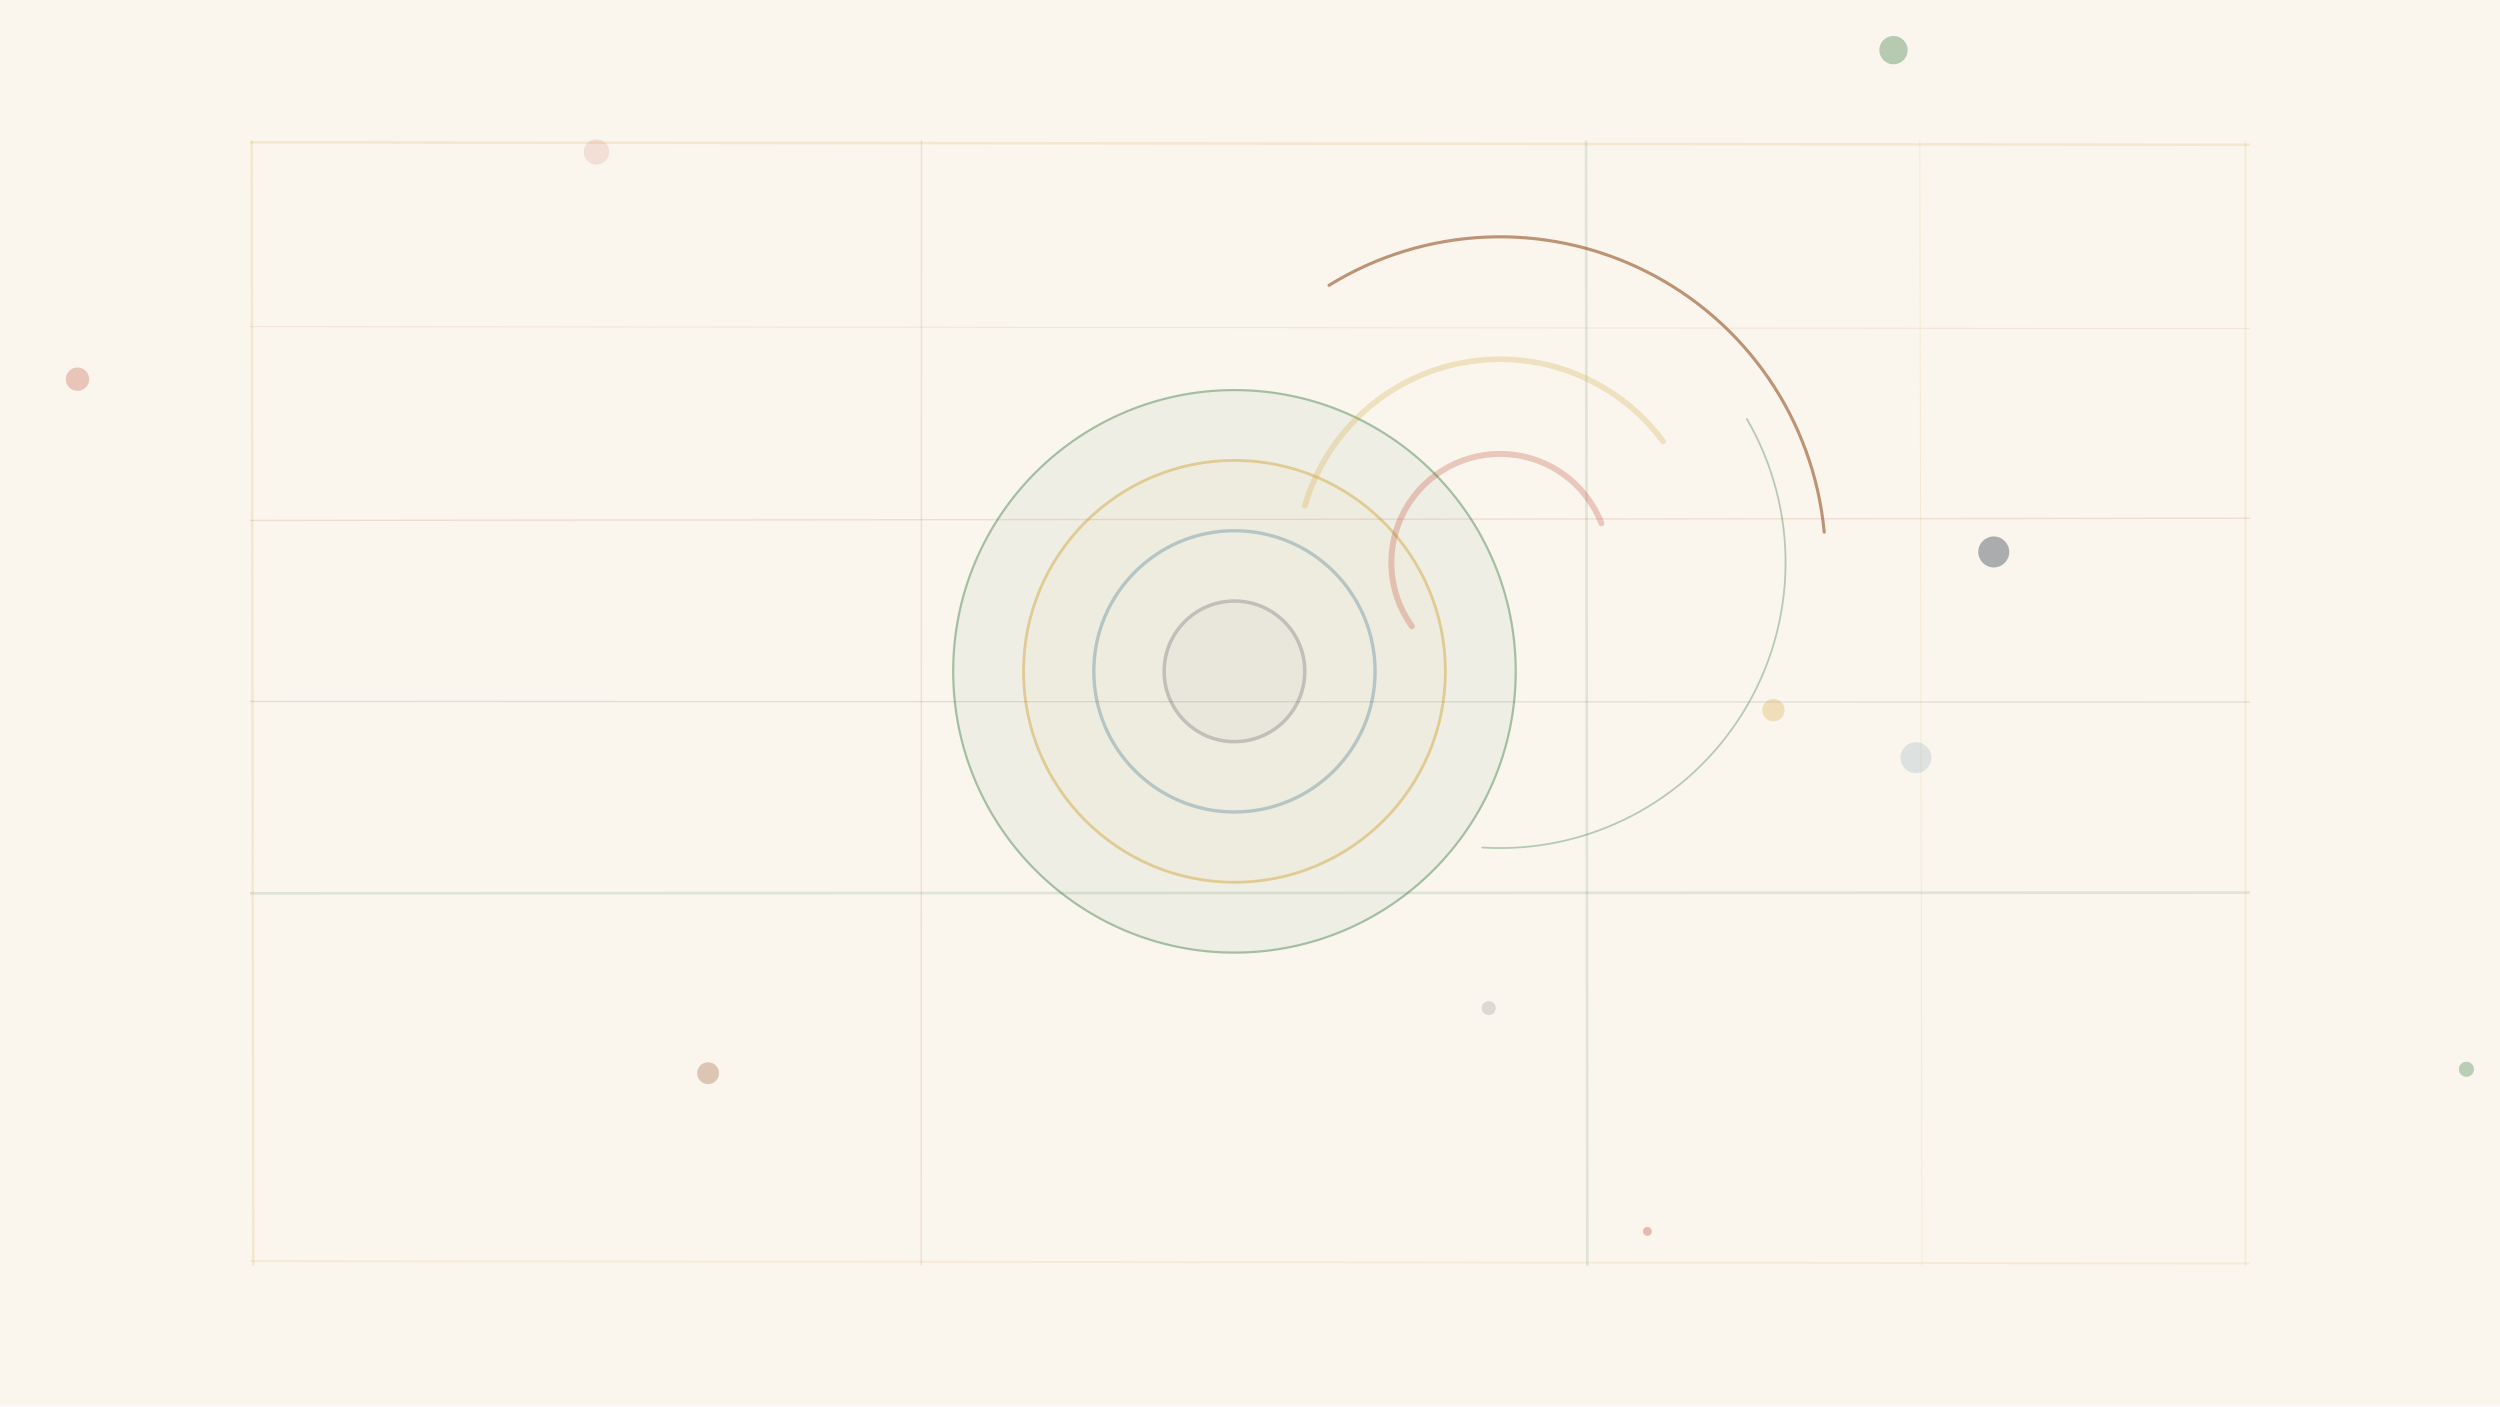
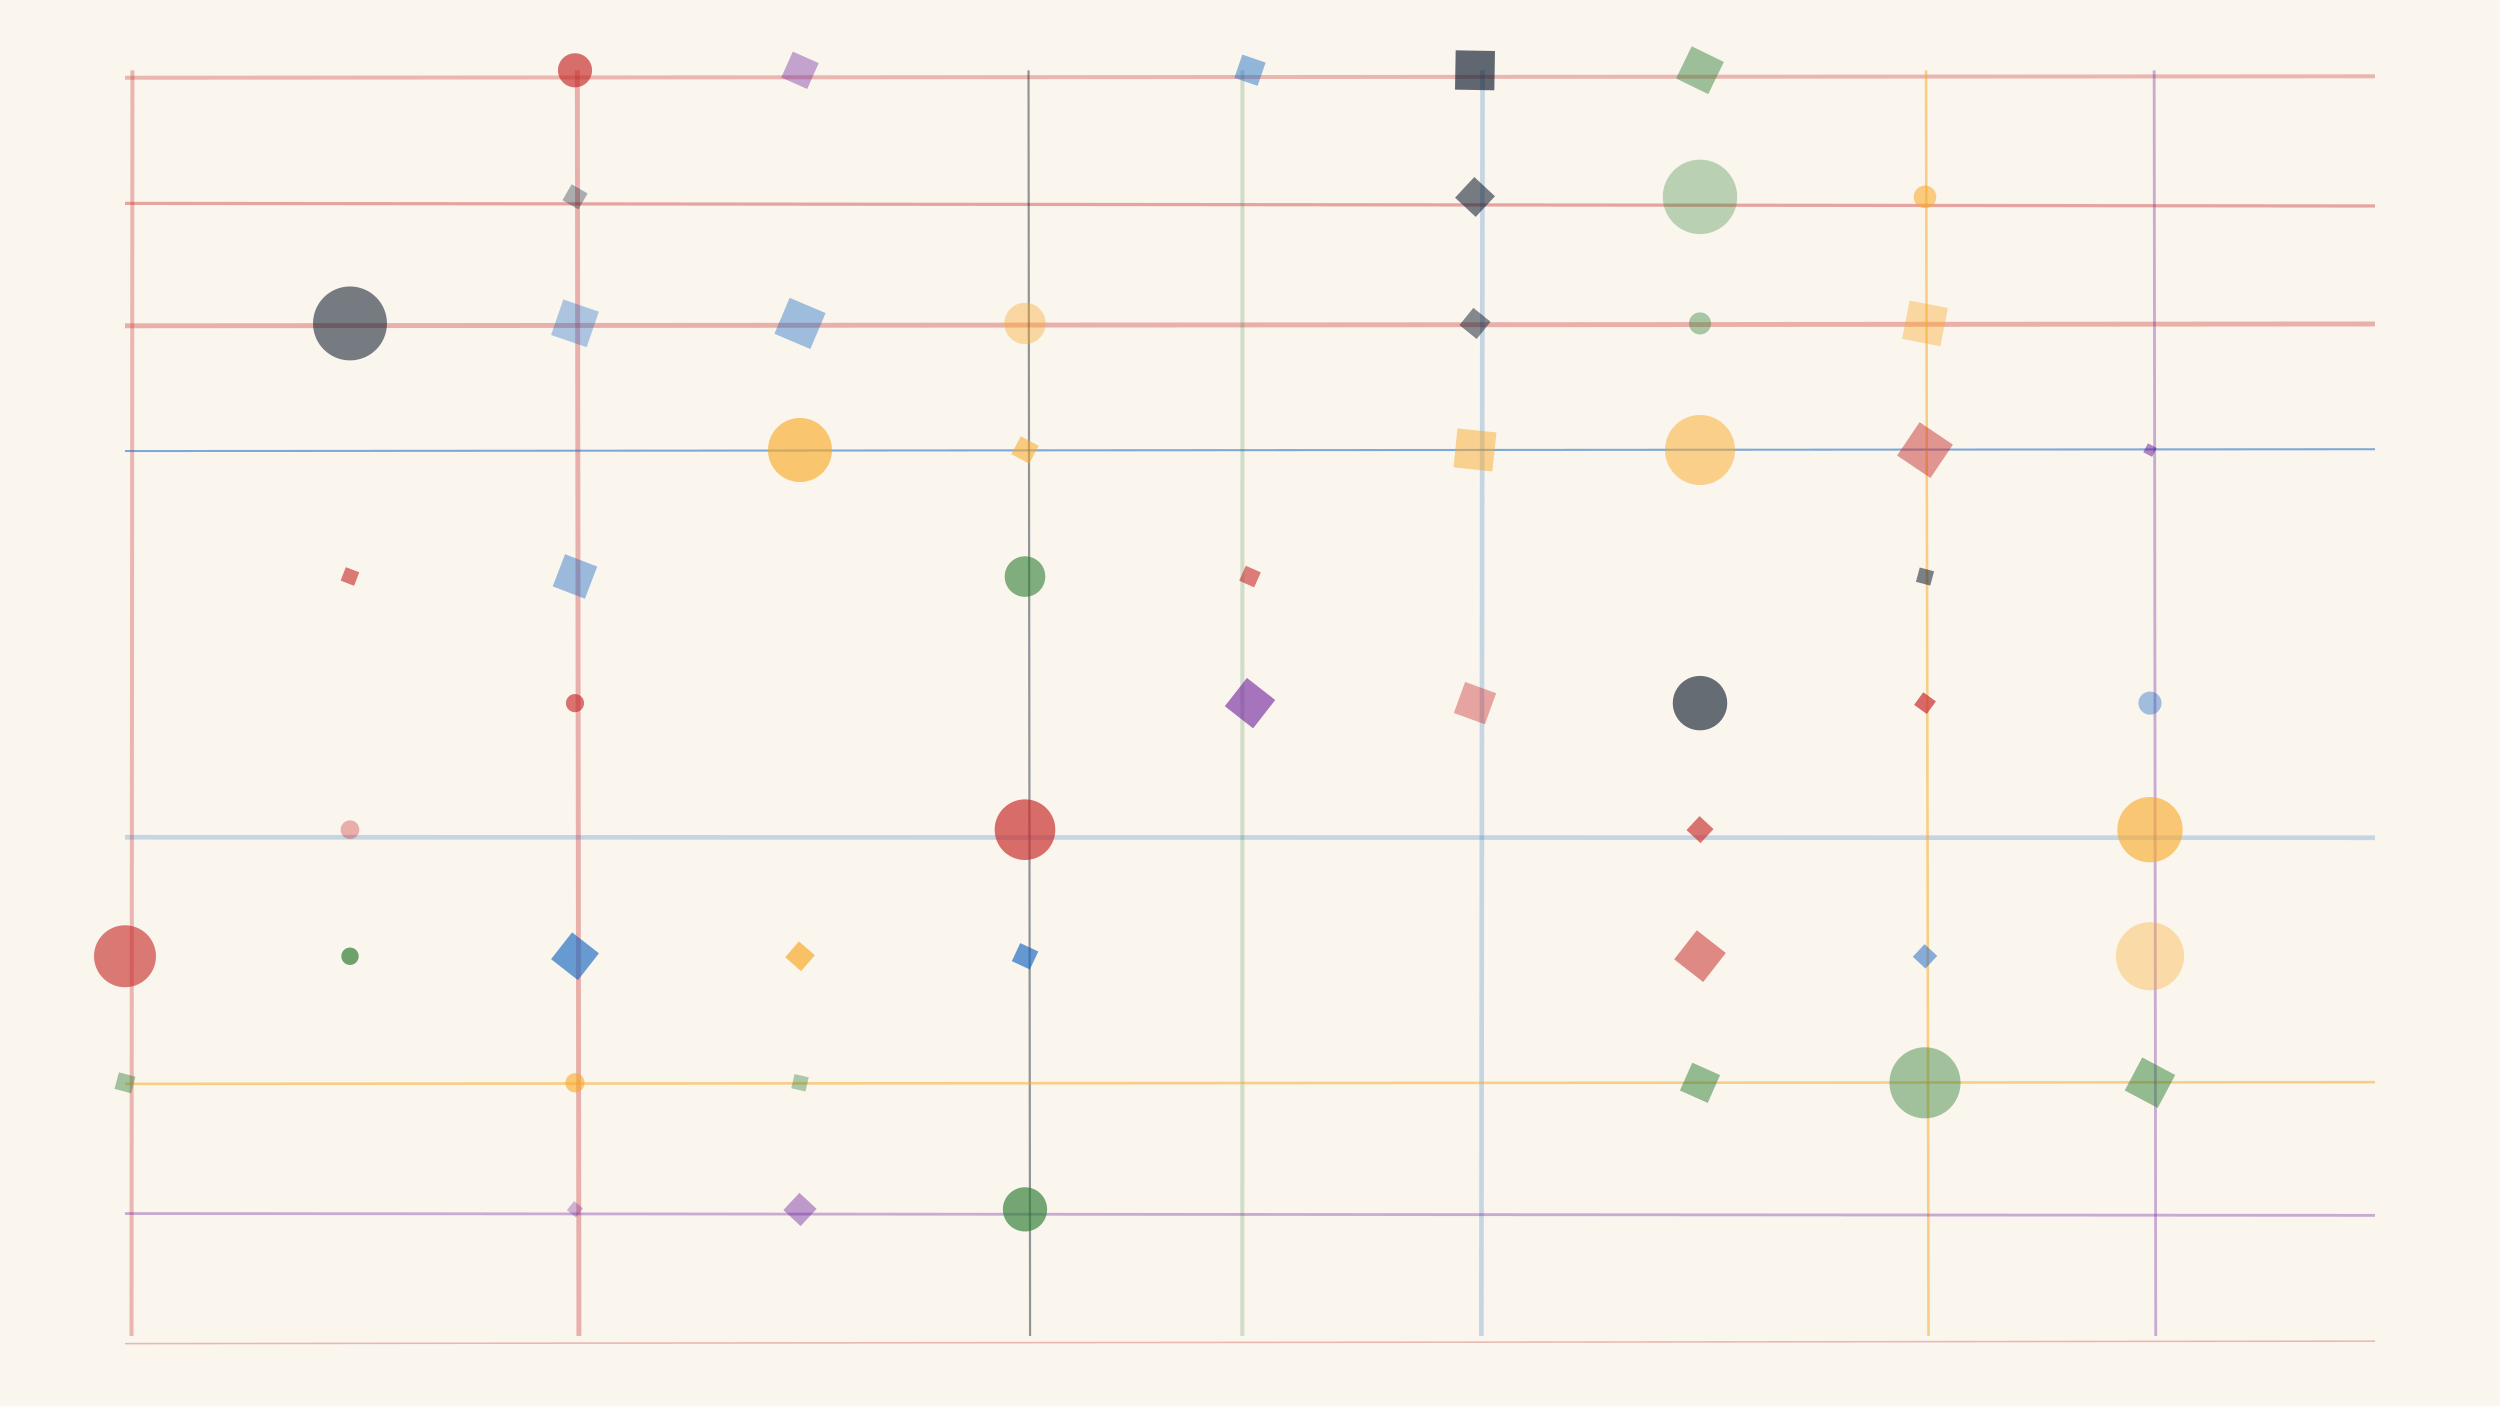
<svg xmlns="http://www.w3.org/2000/svg" viewBox="0 0 1920 1080" width="1920" height="1080">
  <rect width="1920" height="1080" fill="#FAF6EE" />
-   <circle cx="948.06" cy="515.593" r="216.0" fill="#2B7038" fill-opacity="0.12" stroke="#2B7038" stroke-width="1.7" opacity="0.42" />
-   <circle cx="948.06" cy="515.593" r="162.0" fill="#D4A843" fill-opacity="0.07" stroke="#D4A843" stroke-width="2.2" opacity="0.50" />
-   <circle cx="948.06" cy="515.593" r="108.0" fill="none" fill-opacity="0.00" stroke="#1B5E80" stroke-width="2.6" opacity="0.27" />
-   <circle cx="948.06" cy="515.593" r="54.0" fill="#0A1628" fill-opacity="0.09" stroke="#0A1628" stroke-width="2.7" opacity="0.21" />
-   <line x1="192" y1="109.3" x2="1728" y2="111.2" stroke="#D4A843" stroke-width="2.0" opacity="0.19" />
-   <line x1="193.3" y1="108" x2="194.5" y2="972" stroke="#D4A843" stroke-width="2.0" opacity="0.19" />
-   <line x1="192" y1="250.8" x2="1728" y2="252.4" stroke="#B7311A" stroke-width="0.8" opacity="0.10" />
-   <line x1="192" y1="399.7" x2="1728" y2="398.0" stroke="#B7311A" stroke-width="1.1" opacity="0.13" />
-   <line x1="707.7" y1="108" x2="707.5" y2="972" stroke="#B7311A" stroke-width="1.1" opacity="0.13" />
-   <line x1="192" y1="538.7" x2="1728" y2="539.2" stroke="#0A1628" stroke-width="1.0" opacity="0.11" />
-   <line x1="192" y1="686.1" x2="1728" y2="685.5" stroke="#2B7038" stroke-width="2.1" opacity="0.13" />
-   <line x1="1218.1" y1="108" x2="1219.1" y2="972" stroke="#2B7038" stroke-width="2.1" opacity="0.13" />
-   <line x1="1474.4" y1="108" x2="1476.1" y2="972" stroke="#D4A843" stroke-width="0.8" opacity="0.15" />
-   <line x1="192" y1="968.5" x2="1728" y2="970.3" stroke="#D4A843" stroke-width="1.6" opacity="0.13" />
-   <line x1="1724.5" y1="108" x2="1724.5" y2="972" stroke="#D4A843" stroke-width="1.6" opacity="0.13" />
-   <path d="M 1084.3 480.9 A 83.5 83.5 0 1 1 1229.9 401.9" fill="none" stroke="#B7311A" stroke-width="4.6" opacity="0.24" stroke-linecap="round" />
-   <path d="M 1002.2 388.3 A 156.0 156.0 0 0 1 1277.3 339.0" fill="none" stroke="#D4A843" stroke-width="4.4" opacity="0.28" stroke-linecap="round" />
-   <path d="M 1341.6 321.8 A 219.3 219.3 0 0 1 1138.4 650.9" fill="none" stroke="#2B7038" stroke-width="1.4" opacity="0.33" stroke-linecap="round" />
-   <path d="M 1020.7 219.1 A 250.1 250.1 0 0 1 1401.0 408.7" fill="none" stroke="#8B4513" stroke-width="2.4" opacity="0.56" stroke-linecap="round" />
-   <circle cx="543.8" cy="824.2" r="8.4" fill="#8B4513" opacity="0.27" />
-   <circle cx="59.5" cy="291.2" r="9.0" fill="#B7311A" opacity="0.25" />
-   <circle cx="1454.2" cy="38.5" r="10.9" fill="#2B7038" opacity="0.33" />
-   <circle cx="1894.2" cy="821.2" r="5.8" fill="#2B7038" opacity="0.31" />
-   <circle cx="1531.2" cy="423.9" r="11.9" fill="#0A1628" opacity="0.33" />
-   <circle cx="1265.2" cy="945.7" r="3.4" fill="#B7311A" opacity="0.31" />
-   <circle cx="458.1" cy="116.7" r="9.8" fill="#B7311A" opacity="0.12" />
-   <circle cx="1362.0" cy="545.4" r="8.6" fill="#D4A843" opacity="0.31" />
-   <circle cx="1143.3" cy="774.2" r="5.4" fill="#0A1628" opacity="0.13" />
-   <circle cx="1471.4" cy="581.9" r="11.9" fill="#1B5E80" opacity="0.13" />
+   <line x1="96" y1="59.7" x2="1824" y2="58.6" stroke="#C62828" stroke-width="3.1" opacity="0.31" />
+   <line x1="101.7" y1="54" x2="101.0" y2="1026" stroke="#C62828" stroke-width="3.1" opacity="0.31" />
+   <line x1="96" y1="156.2" x2="1824" y2="158.2" stroke="#C62828" stroke-width="2.5" opacity="0.40" />
+   <line x1="96" y1="250.2" x2="1824" y2="248.8" stroke="#C62828" stroke-width="3.8" opacity="0.34" />
+   <line x1="443.4" y1="54" x2="444.6" y2="1026" stroke="#C62828" stroke-width="3.8" opacity="0.34" />
+   <line x1="96" y1="346.4" x2="1824" y2="345.0" stroke="#1565C0" stroke-width="1.6" opacity="0.54" />
+   <line x1="789.9" y1="54" x2="791.1" y2="1026" stroke="#0A1628" stroke-width="1.7" opacity="0.44" />
+   <line x1="954.2" y1="54" x2="954.1" y2="1026" stroke="#2E7D32" stroke-width="3.1" opacity="0.21" />
+   <line x1="96" y1="643.0" x2="1824" y2="643.4" stroke="#1565C0" stroke-width="3.6" opacity="0.23" />
+   <line x1="1138.6" y1="54" x2="1137.7" y2="1026" stroke="#1565C0" stroke-width="3.6" opacity="0.23" />
+   <line x1="96" y1="832.4" x2="1824" y2="831.1" stroke="#F9A825" stroke-width="2.0" opacity="0.53" />
+   <line x1="1479.2" y1="54" x2="1481.1" y2="1026" stroke="#F9A825" stroke-width="2.0" opacity="0.53" />
+   <line x1="96" y1="932.0" x2="1824" y2="933.4" stroke="#6A1B9A" stroke-width="2.2" opacity="0.34" />
+   <line x1="1654.4" y1="54" x2="1655.6" y2="1026" stroke="#6A1B9A" stroke-width="2.2" opacity="0.34" />
+   <line x1="96" y1="1031.9" x2="1824" y2="1030.0" stroke="#C62828" stroke-width="1.2" opacity="0.31" />
+   <circle cx="96.0" cy="734.4" r="23.8" fill="#C62828" opacity="0.61" />
+   <rect x="89.4" y="825.0" width="13.2" height="13.2" fill="#2E7D32" opacity="0.43" transform="rotate(15 96.0 831.6)" />
+   <circle cx="268.8" cy="248.4" r="28.4" fill="#0A1628" opacity="0.55" />
+   <rect x="263.2" y="437.2" width="11.1" height="11.1" fill="#C62828" opacity="0.61" transform="rotate(21 268.8 442.8)" />
+   <circle cx="268.8" cy="637.2" r="7.2" fill="#C62828" opacity="0.35" />
+   <circle cx="268.8" cy="734.4" r="6.7" fill="#2E7D32" opacity="0.69" />
+   <circle cx="441.6" cy="54.0" r="13.1" fill="#C62828" opacity="0.66" />
+   <rect x="434.5" y="144.1" width="14.2" height="14.2" fill="#0A1628" opacity="0.33" transform="rotate(30 441.6 151.2)" />
+   <rect x="427.1" y="233.9" width="28.9" height="28.9" fill="#1565C0" opacity="0.34" transform="rotate(19 441.6 248.4)" />
+   <rect x="428.3" y="429.5" width="26.5" height="26.5" fill="#1565C0" opacity="0.42" transform="rotate(21 441.6 442.8)" />
+   <circle cx="441.6" cy="540.0" r="7.0" fill="#C62828" opacity="0.64" />
+   <rect x="428.5" y="721.3" width="26.2" height="26.2" fill="#1565C0" opacity="0.64" transform="rotate(38 441.6 734.4)" />
+   <circle cx="441.6" cy="831.6" r="7.4" fill="#F9A825" opacity="0.59" />
+   <rect x="437.1" y="924.3" width="8.9" height="8.9" fill="#6A1B9A" opacity="0.31" transform="rotate(39 441.6 928.8)" />
+   <rect x="603.5" y="43.1" width="21.8" height="21.8" fill="#6A1B9A" opacity="0.38" transform="rotate(24 614.4 54.0)" />
+   <rect x="599.4" y="233.4" width="30.0" height="30.0" fill="#1565C0" opacity="0.40" transform="rotate(23 614.4 248.4)" />
+   <circle cx="614.4" cy="345.6" r="24.6" fill="#F9A825" opacity="0.63" />
+   <rect x="606.3" y="726.3" width="16.2" height="16.2" fill="#F9A825" opacity="0.68" transform="rotate(41 614.4 734.4)" />
+   <rect x="608.8" y="826.0" width="11.2" height="11.2" fill="#2E7D32" opacity="0.38" transform="rotate(13 614.4 831.6)" />
+   <rect x="605.4" y="919.8" width="18.1" height="18.1" fill="#6A1B9A" opacity="0.42" transform="rotate(43 614.4 928.8)" />
+   <circle cx="787.2" cy="248.4" r="15.9" fill="#F9A825" opacity="0.39" />
+   <rect x="779.4" y="337.8" width="15.6" height="15.6" fill="#F9A825" opacity="0.56" transform="rotate(28 787.2 345.6)" />
+   <circle cx="787.2" cy="442.8" r="15.6" fill="#2E7D32" opacity="0.60" />
+   <circle cx="787.2" cy="637.2" r="23.3" fill="#C62828" opacity="0.67" />
+   <rect x="779.6" y="726.8" width="15.3" height="15.3" fill="#1565C0" opacity="0.65" transform="rotate(25 787.2 734.4)" />
+   <circle cx="787.2" cy="928.8" r="17.0" fill="#2E7D32" opacity="0.66" />
+   <rect x="950.5" y="44.5" width="18.9" height="18.9" fill="#1565C0" opacity="0.45" transform="rotate(19 960.0 54.0)" />
+   <rect x="953.7" y="436.5" width="12.6" height="12.6" fill="#C62828" opacity="0.59" transform="rotate(24 960.0 442.8)" />
+   <rect x="946.2" y="526.2" width="27.6" height="27.6" fill="#6A1B9A" opacity="0.59" transform="rotate(38 960.0 540.0)" />
+   <rect x="1117.7" y="38.9" width="30.2" height="30.2" fill="#0A1628" opacity="0.64" transform="rotate(1 1132.8 54.0)" />
+   <rect x="1122.0" y="140.4" width="21.7" height="21.7" fill="#0A1628" opacity="0.55" transform="rotate(43 1132.8 151.2)" />
+   <rect x="1124.3" y="239.9" width="17.0" height="17.0" fill="#0A1628" opacity="0.49" transform="rotate(39 1132.8 248.4)" />
+   <rect x="1117.7" y="330.5" width="30.1" height="30.1" fill="#F9A825" opacity="0.48" transform="rotate(6 1132.8 345.6)" />
+   <rect x="1120.1" y="527.3" width="25.4" height="25.4" fill="#C62828" opacity="0.40" transform="rotate(20 1132.8 540.0)" />
+   <rect x="1291.8" y="40.2" width="27.5" height="27.5" fill="#2E7D32" opacity="0.46" transform="rotate(26 1305.6 54.0)" />
+   <circle cx="1305.6" cy="151.2" r="28.6" fill="#2E7D32" opacity="0.32" />
+   <circle cx="1305.6" cy="248.4" r="8.5" fill="#2E7D32" opacity="0.40" />
+   <circle cx="1305.6" cy="345.6" r="26.9" fill="#F9A825" opacity="0.50" />
+   <circle cx="1305.6" cy="540.0" r="20.9" fill="#0A1628" opacity="0.62" />
+   <rect x="1298.2" y="629.8" width="14.7" height="14.7" fill="#C62828" opacity="0.64" transform="rotate(43 1305.6 637.2)" />
+   <rect x="1291.4" y="720.2" width="28.3" height="28.3" fill="#C62828" opacity="0.53" transform="rotate(38 1305.6 734.4)" />
+   <rect x="1293.9" y="819.9" width="23.4" height="23.4" fill="#2E7D32" opacity="0.50" transform="rotate(24 1305.6 831.6)" />
+   <circle cx="1478.4" cy="151.2" r="8.7" fill="#F9A825" opacity="0.56" />
+   <rect x="1463.4" y="233.4" width="30.0" height="30.0" fill="#F9A825" opacity="0.39" transform="rotate(11 1478.4 248.4)" />
+   <rect x="1463.0" y="330.2" width="30.9" height="30.9" fill="#C62828" opacity="0.47" transform="rotate(34 1478.4 345.6)" />
+   <rect x="1472.7" y="437.1" width="11.4" height="11.4" fill="#0A1628" opacity="0.53" transform="rotate(15 1478.4 442.8)" />
+   <rect x="1472.4" y="534.0" width="12.0" height="12.0" fill="#C62828" opacity="0.68" transform="rotate(36 1478.4 540.0)" />
+   <rect x="1471.8" y="727.8" width="13.3" height="13.3" fill="#1565C0" opacity="0.51" transform="rotate(43 1478.4 734.4)" />
+   <circle cx="1478.4" cy="831.6" r="27.3" fill="#2E7D32" opacity="0.44" />
+   <rect x="1647.4" y="341.8" width="7.7" height="7.7" fill="#6A1B9A" opacity="0.52" transform="rotate(28 1651.2 345.6)" />
+   <circle cx="1651.2" cy="540.0" r="8.9" fill="#1565C0" opacity="0.39" />
+   <circle cx="1651.2" cy="637.2" r="25.1" fill="#F9A825" opacity="0.61" />
+   <circle cx="1651.2" cy="734.4" r="26.2" fill="#F9A825" opacity="0.35" />
+   <rect x="1636.8" y="817.2" width="28.7" height="28.7" fill="#2E7D32" opacity="0.50" transform="rotate(28 1651.2 831.6)" />
</svg>
